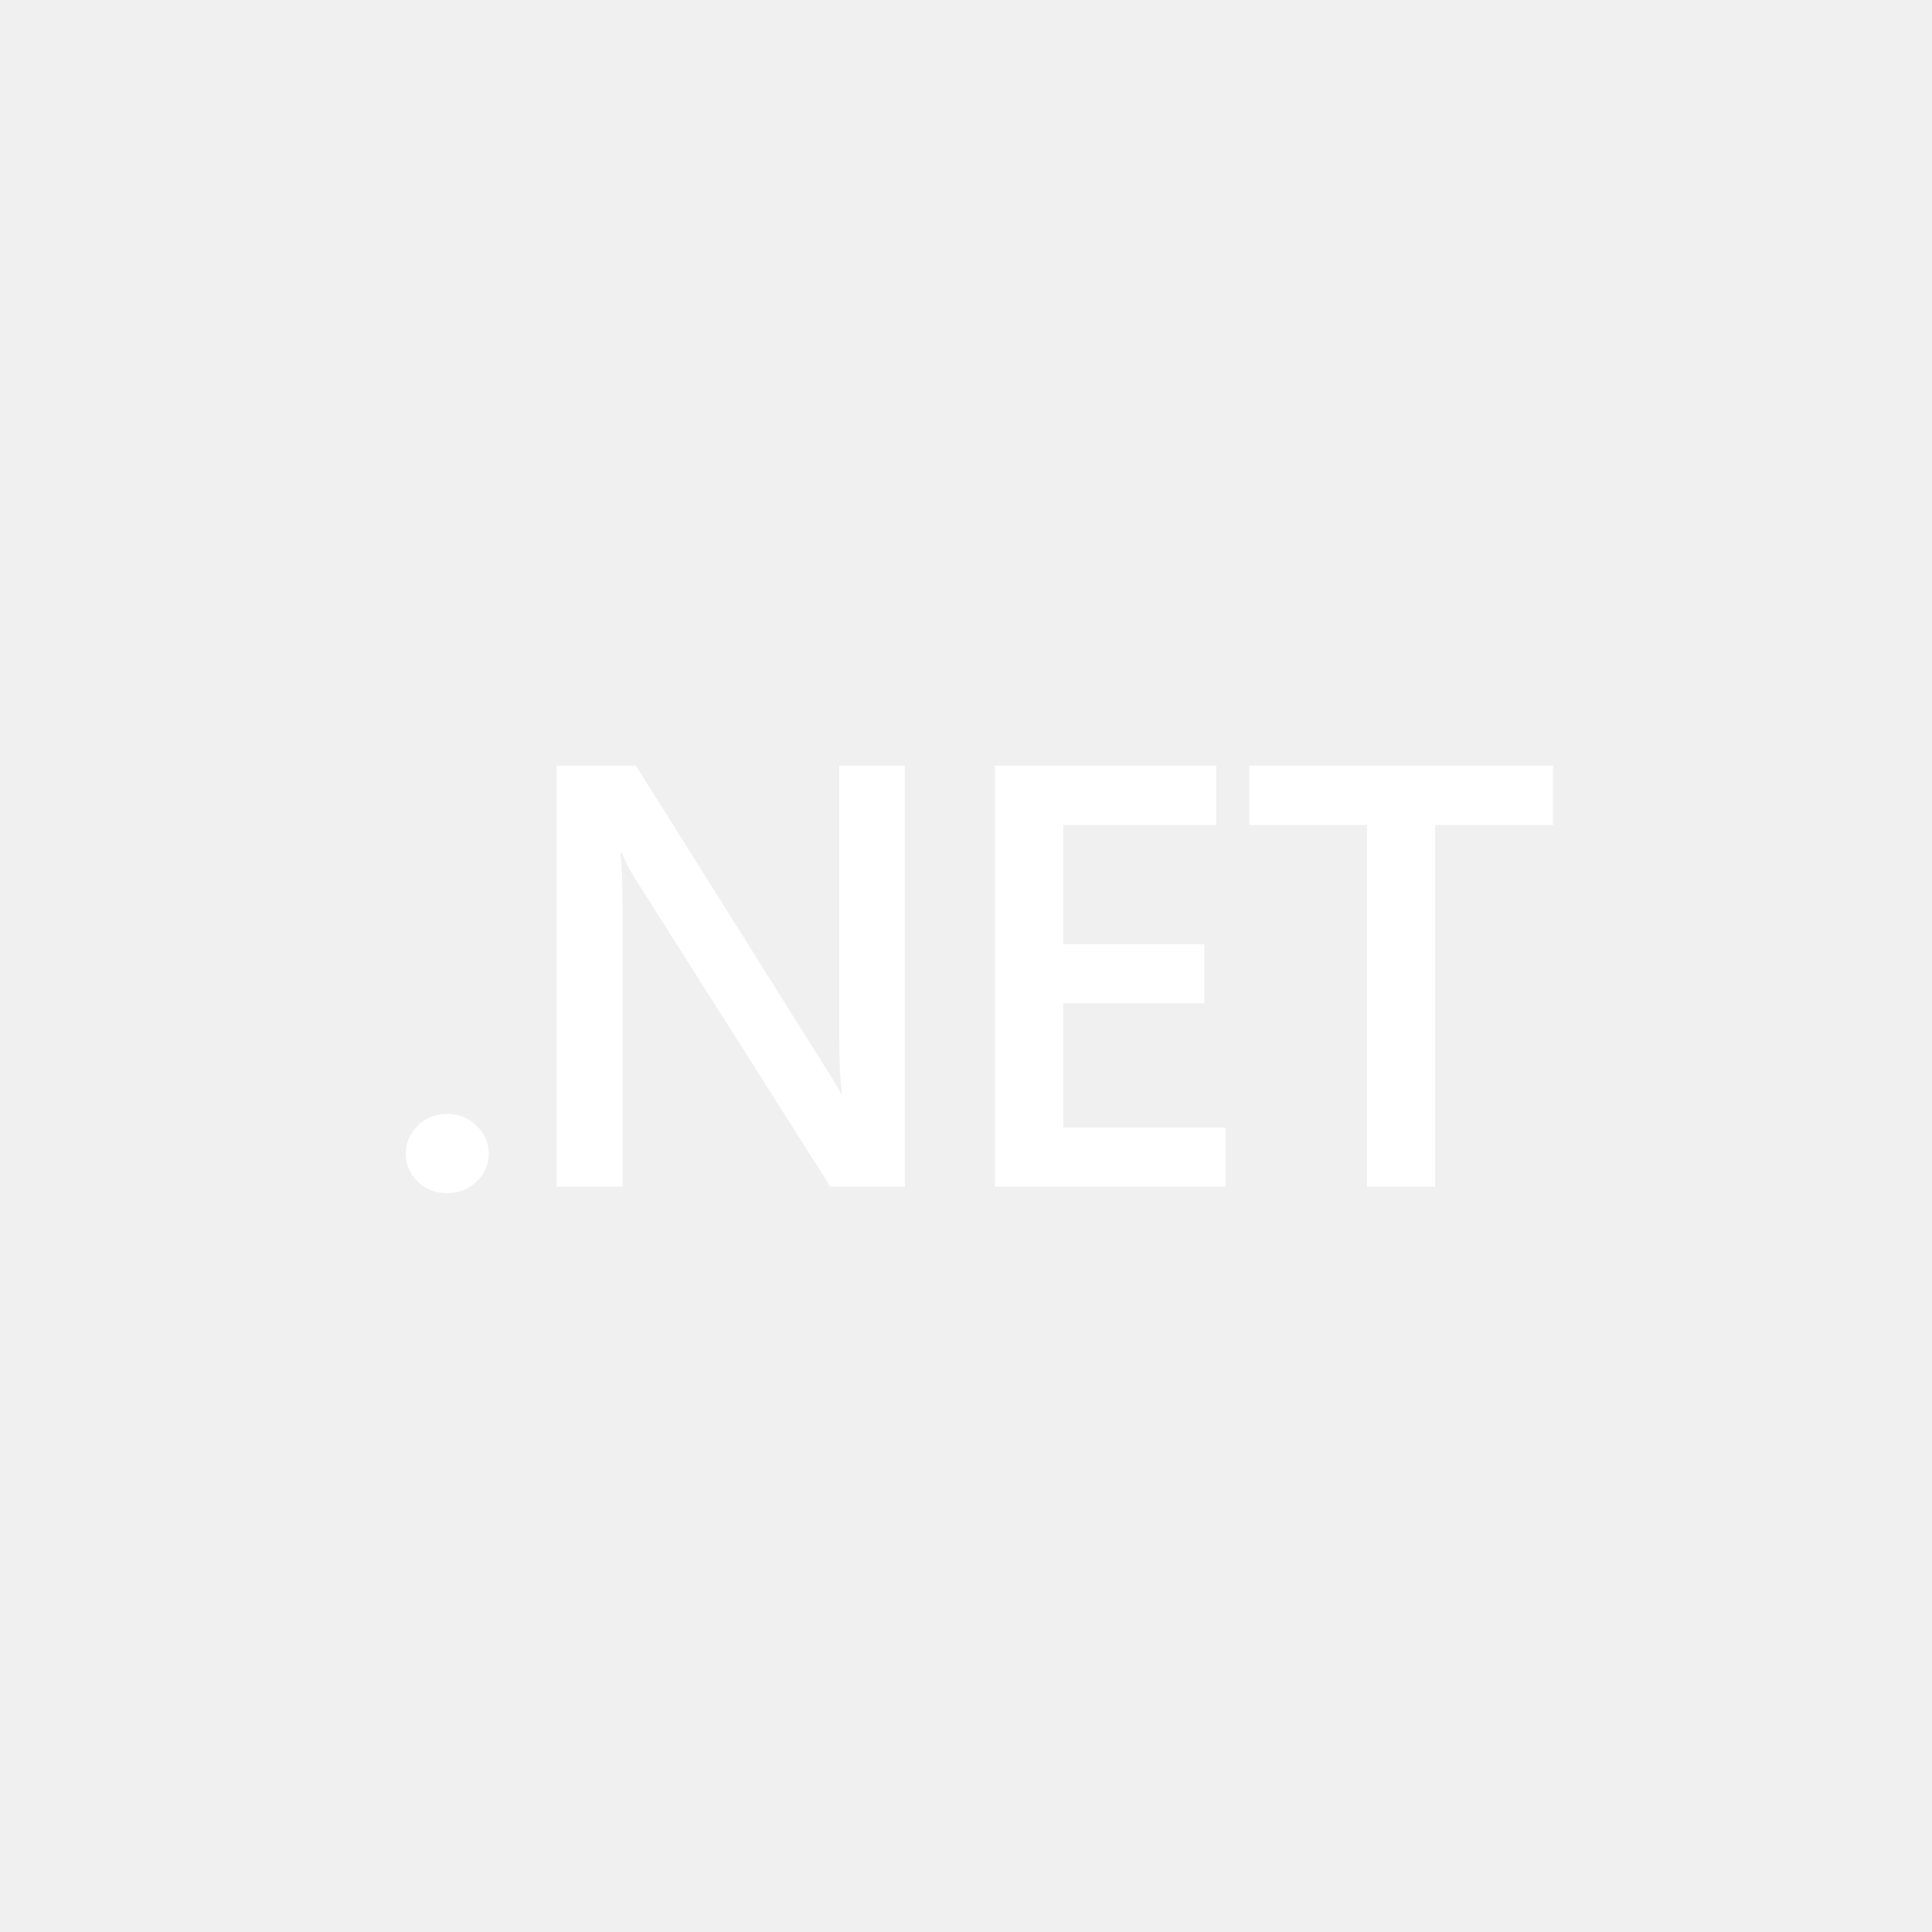
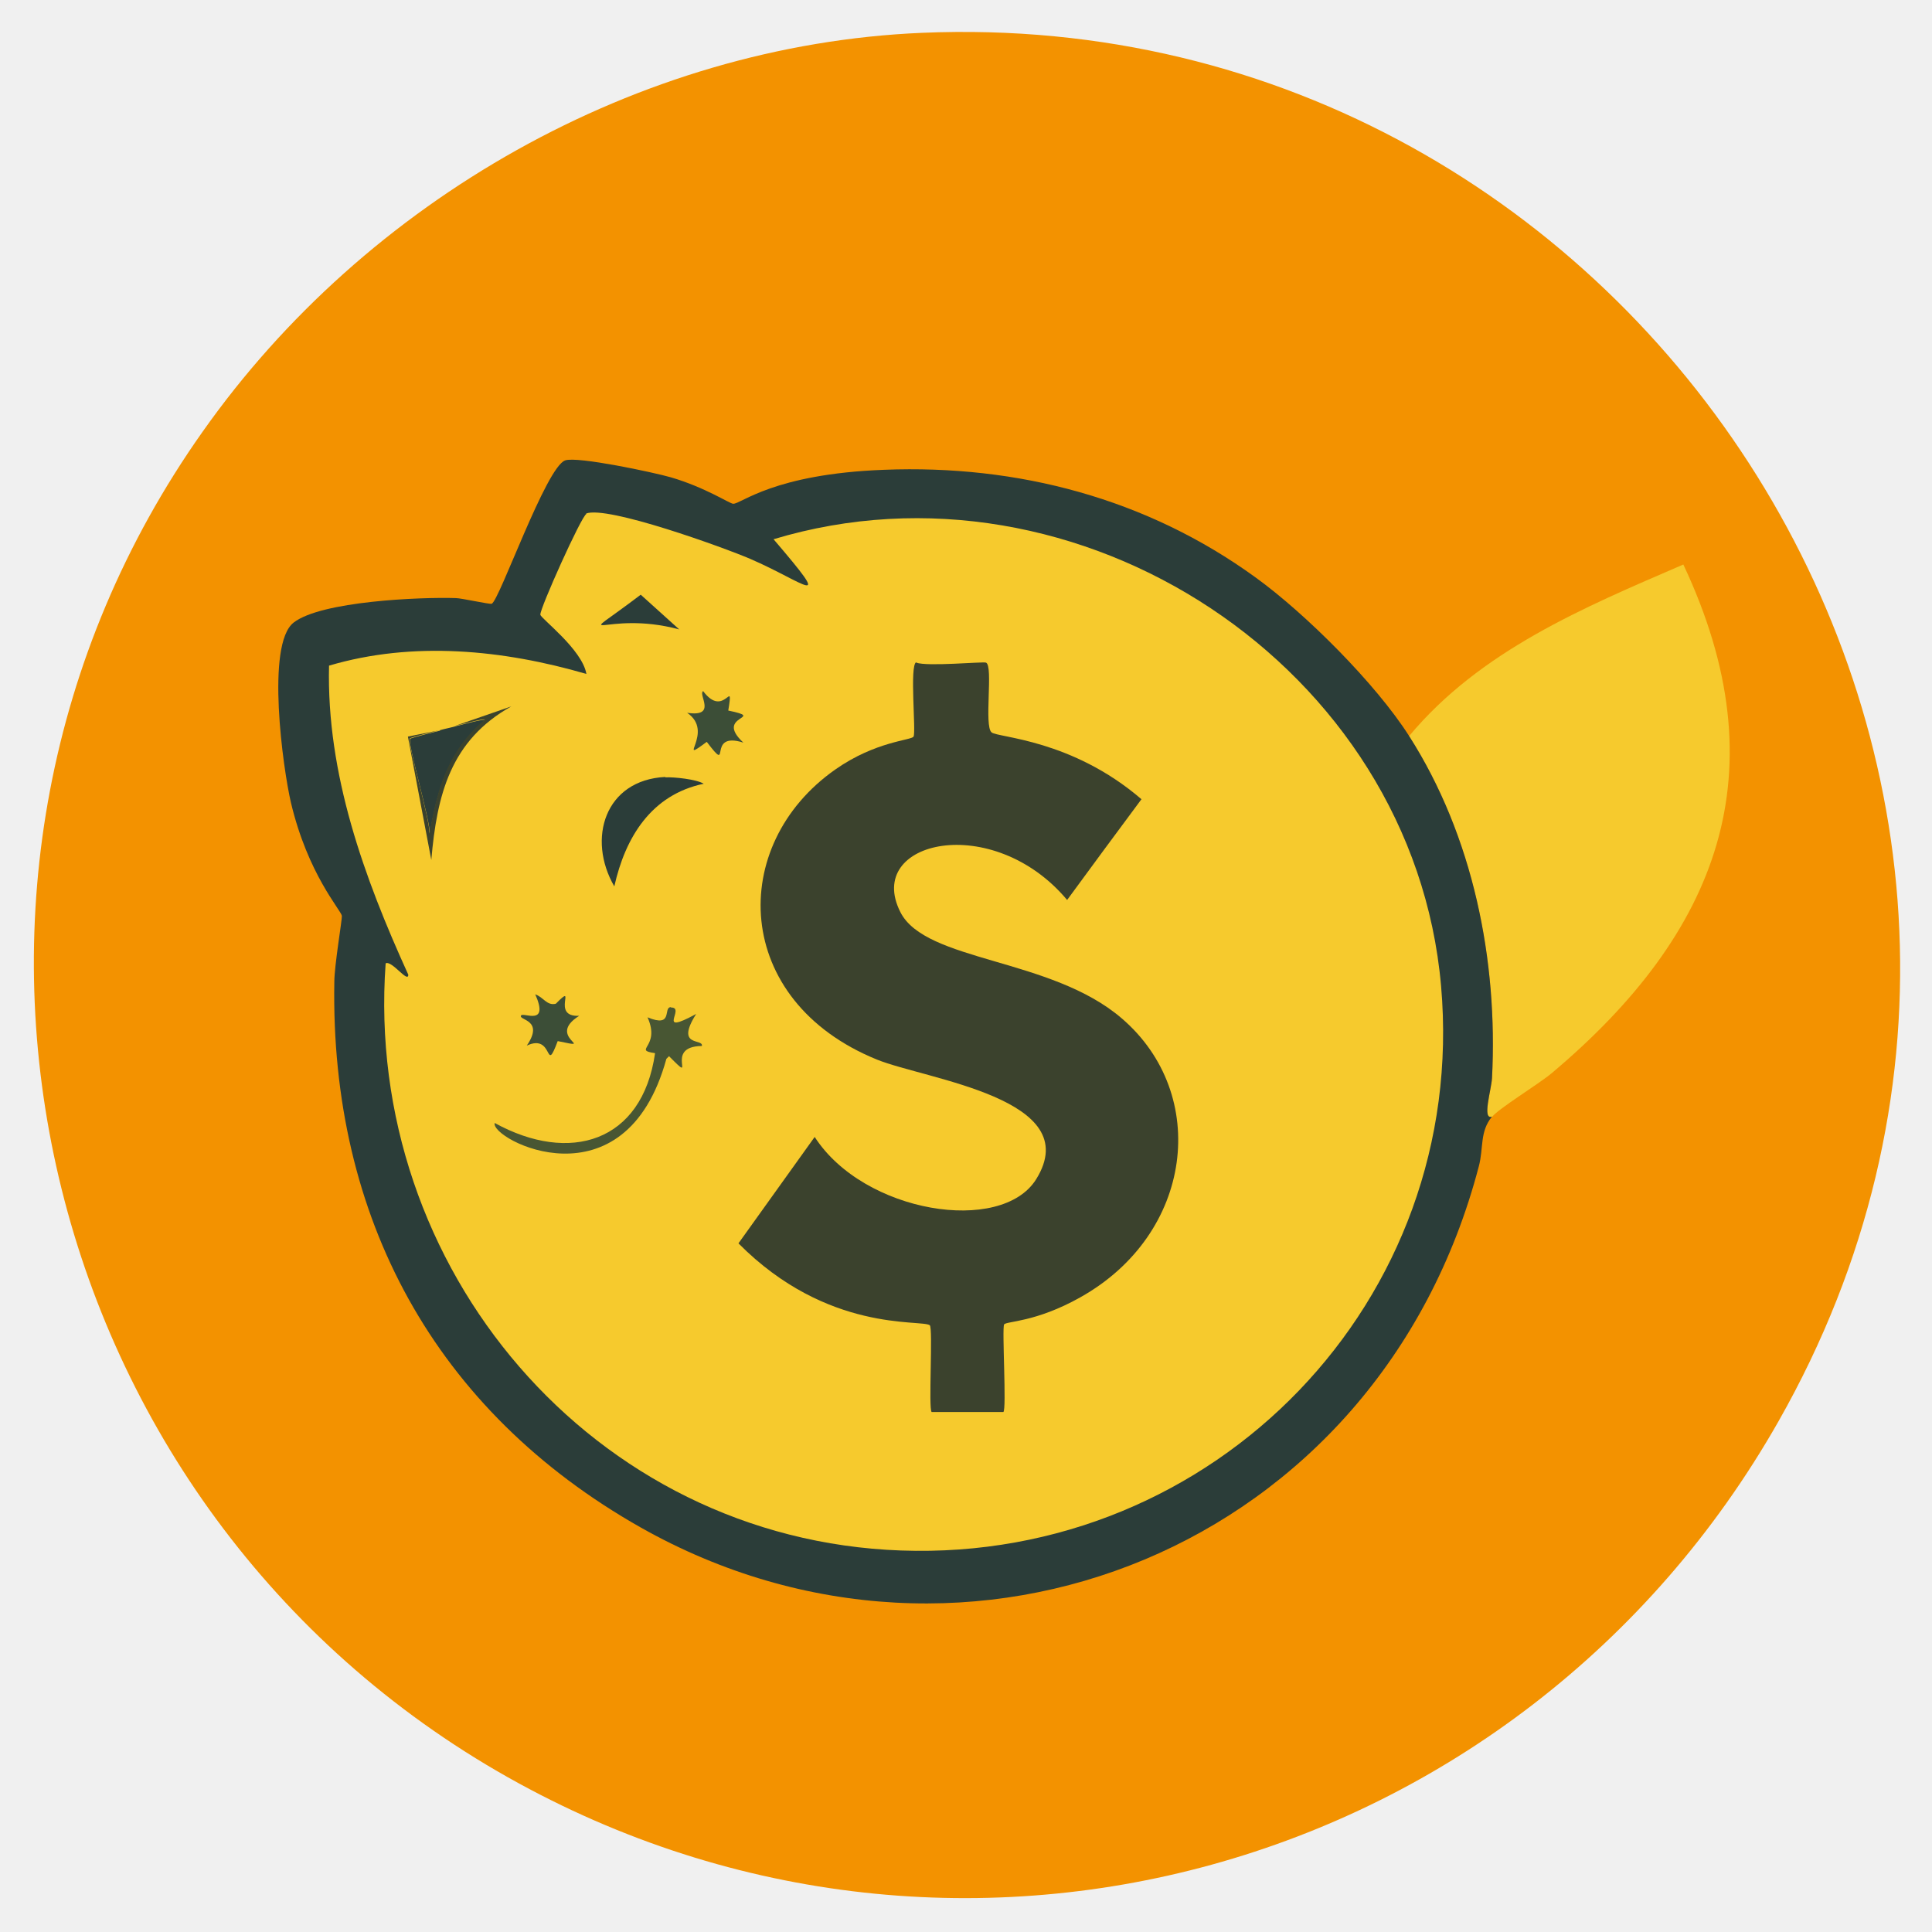
- <svg xmlns="http://www.w3.org/2000/svg" width="456" height="456" viewBox="0 0 456 456" version="1.1" xml:space="preserve" style="fill-rule:evenodd;clip-rule:evenodd;stroke-linejoin:round;stroke-miterlimit:2;">
-   <path d="m 105.5,281.609 c -2.703,0 -5.001,-0.9 -6.893,-2.702 -1.892,-1.848 -2.838,-4.042 -2.838,-6.582 0,-2.587 0.946,-4.804 2.838,-6.652 1.892,-1.848 4.19,-2.772 6.893,-2.772 2.748,0 5.068,0.924 6.96,2.772 1.937,1.848 2.906,4.064 2.906,6.652 0,2.54 -0.968,4.734 -2.906,6.582 -1.892,1.802 -4.212,2.702 -6.96,2.702 z" style="fill:#ffffff;fill-rule:nonzero;stroke-width:0.838" />
-   <path d="M 213.561,280.084 H 195.99 L 149.7,207.054 c -1.171,-1.848 -2.14,-3.765 -2.906,-5.751 h -0.406 c 0.361,2.125 0.541,6.675 0.541,13.65 v 65.132 h -15.543 v -99.36 h 18.719 l 44.737,71.298 c 1.892,2.957 3.109,4.989 3.649,6.098 h 0.27 c -0.45,-2.632 -0.676,-7.09 -0.676,-13.373 v -64.023 h 15.476 z" style="fill:#ffffff;fill-rule:nonzero;stroke-width:0.838" />
-   <path d="m 289.251,280.084 h -54.401 v -99.36 h 52.238 v 13.997 h -36.154 v 28.131 h 33.316 v 13.927 h -33.316 v 29.378 h 38.316 z" style="fill:#ffffff;fill-rule:nonzero;stroke-width:0.838" />
-   <path d="M 366.565,194.721 H 338.722 v 85.363 h -16.084 v -85.363 h -27.775 v -13.997 h 71.701 z" style="fill:#ffffff;fill-rule:nonzero;stroke-width:0.838" />
+ <svg xmlns="http://www.w3.org/2000/svg" version="1.1" viewBox="0 0 512 512">
+   <defs>
+     <style>
+       .cls-1 {
+         fill: #3b422d;
+       }
+ 
+       .cls-2 {
+         fill: #f6ca2d;
+       }
+ 
+       .cls-3 {
+         fill: #f39200;
+       }
+ 
+       .cls-4 {
+         fill: #485633;
+       }
+ 
+       .cls-5 {
+         fill: #3c4e37;
+       }
+ 
+       .cls-6 {
+         fill: #2b3d39;
+       }
+     </style>
+   </defs>
+   <g>
+     <g id="Calque_1">
+       <g>
+         <path class="cls-3" d="M244.3,8.7C435.5.5,567.6,207.3,471.3,376.7c-68.2,120-219.4,162.4-339.5,92.7C7.6,397.2-29.7,232.3,53.7,114.4,96.9,53.1,169,11.9,244.3,8.7Z" />
+         <path class="cls-2" d="M395.4,296c-2.7,1-.2-7.1,0-10.2,1.6-31.2-5-64.1-22-90.7,18.9-22.7,46.3-34.1,72.7-45.5,25.9,55,9.3,97.7-35,134.9-3.5,2.9-14,9.3-15.7,11.5h0Z" />
+         <g>
+           <path class="cls-6" d="M373.4,195c17,26.6,23.6,59.5,22,90.7-.2,3.2-2.7,11.2,0,10.2-3.3,4-2.2,8.3-3.5,13.2-26.6,101.5-135.7,144.5-222.1,95.7-54.6-30.9-82.3-82.2-81.2-144.6,0-4.3,2.1-16.6,2-17.5-.3-1.6-9-11-13.5-30-2.1-9-6.7-41.9.7-47.7,7.3-5.7,33.6-6.8,43-6.5,1.4,0,9,1.7,9.5,1.5,2-.7,14.4-36.3,19.5-38,3.3-1.1,23.5,3.2,28,4.5,9.2,2.7,15.6,7,16.5,7,2.1.1,10.6-7.9,40-9,35.4-1.4,69.6,7.6,98.4,28.5,13.3,9.6,31.9,28.2,40.7,42h0Z" />
+           <path class="cls-2" d="M155.3,136.1c5.6-2.2,36.5,9,43.5,12,14.6,6.3,22.7,14.1,6.2-5.2,80.6-24.3,169.5,33.7,176.9,118.4,7.3,83.4-60,152.6-143.1,149.6-81.8-2.9-142.4-75-136.6-155.6,1.6-.9,6,5.4,6,3-11.7-25.7-21.7-53.2-21-81.9,22.3-6.6,46.2-4.2,68.2,2.2-1.1-6.5-12.1-14.7-12.2-15.7-.2-1.5,10.9-26.2,12.2-26.7h0Z" />
+           <g>
+             <path class="cls-1" d="M242.8,175.6c2.9,1.1,17.6-.3,18.5,0,2,.8-.6,16.9,1.5,18.5,1.7,1.4,21.2,1.8,39.7,17.7-6.6,8.9-13.2,17.8-19.7,26.7-19.7-23.5-53.8-15.8-44.2,3.2,6.7,13.3,39.9,12,58.7,28.2,23.4,20.1,19,57.1-11,73.9-11.9,6.7-19.7,6.3-20.2,7.2-.6,1,.7,22.6-.2,23.2h-19c-.9-.7.4-22.3-.5-23-2.3-1.6-27.1,2.1-50.7-21.7l20.2-28.2c13,20.2,49.5,26,58.7,11.2,13.3-21.4-29.1-26.4-42.2-31.7-38.4-15.6-39.6-56.9-11-76.9,10.7-7.5,20.2-7.7,20.7-8.7.7-1.3-1.1-18.9.7-19.7h0Z" />
+             <path class="cls-4" d="M177.8,267c4.1-.1-4.3,7.7,6.7,1.7-5.7,9,2,6.4,1.5,8.5-10.5.1-.7,10.8-8.7,2.7l-.7.7c-11,40-46.8,21.3-45.5,17,19.8,10.9,39.1,5.2,42.5-18.5-6.1-.9,1.6-1.5-2-9.5,7,2.9,4-2.7,6.2-2.7h0Z" />
+             <path class="cls-6" d="M176.3,206c2.4-.1,8.2.5,10.2,1.7-13.9,2.9-20.8,14.2-23.7,27.2-7.3-12.6-2.5-28.2,13.5-29h0Z" />
+             <path class="cls-5" d="M186.3,183.1c5.7,7.7,8.2-4.1,6.7,5.2,10.5,2.2-4,1.1,4,8.5-10.1-3.2-2.8,8.9-9.7-.2-8.5,6.3,2.3-2.6-5.2-7.7,8,1.2,2.9-4.8,4.2-5.7h0Z" />
+             <path class="cls-5" d="M141.8,263.5c2.2.7,3.1,3.1,5.5,2.5,6-6.1-1.6,3.6,6.2,3.2-9.1,5.7,5.1,9-5.7,6.7-3.5,9.3-.9-2.2-8.2,1.2,4.8-7-2.4-6.7-1.5-8,.6-.9,7.6,3,3.7-5.7h0Z" />
+             <g>
+               <path class="cls-6" d="M116.6,193.5c1.4-.4,2.6-.6,4-1,.8-.2,7.8-2.1,8-1.7-9.7,8.3-12.6,18-14.7,30.2.2-3.3-6-24.2-5.2-25.2.2-.3,6.8-1.9,8-2.2h-.1Z" />
+               <path class="cls-1" d="M116.6,193.5c-1.2.3-7.8,1.9-8,2.2-.7,1.1,5.5,22,5.2,25.2,2.1-12.2,5-22,14.7-30.2-.2-.4-7.1,1.5-8,1.7l15-5.2c-16.1,9-19.7,23.4-21.2,40.7-2.1-10.9-4.1-21.8-6.2-32.7,0,0,8.5-1.7,8.5-1.7Z" />
+             </g>
+             <path class="cls-6" d="M169.8,157.6l10.2,9.2c-20-5.4-29.4,5.4-10.2-9.2Z" />
+           </g>
+         </g>
+       </g>
+     </g>
+   </g>
</svg>
